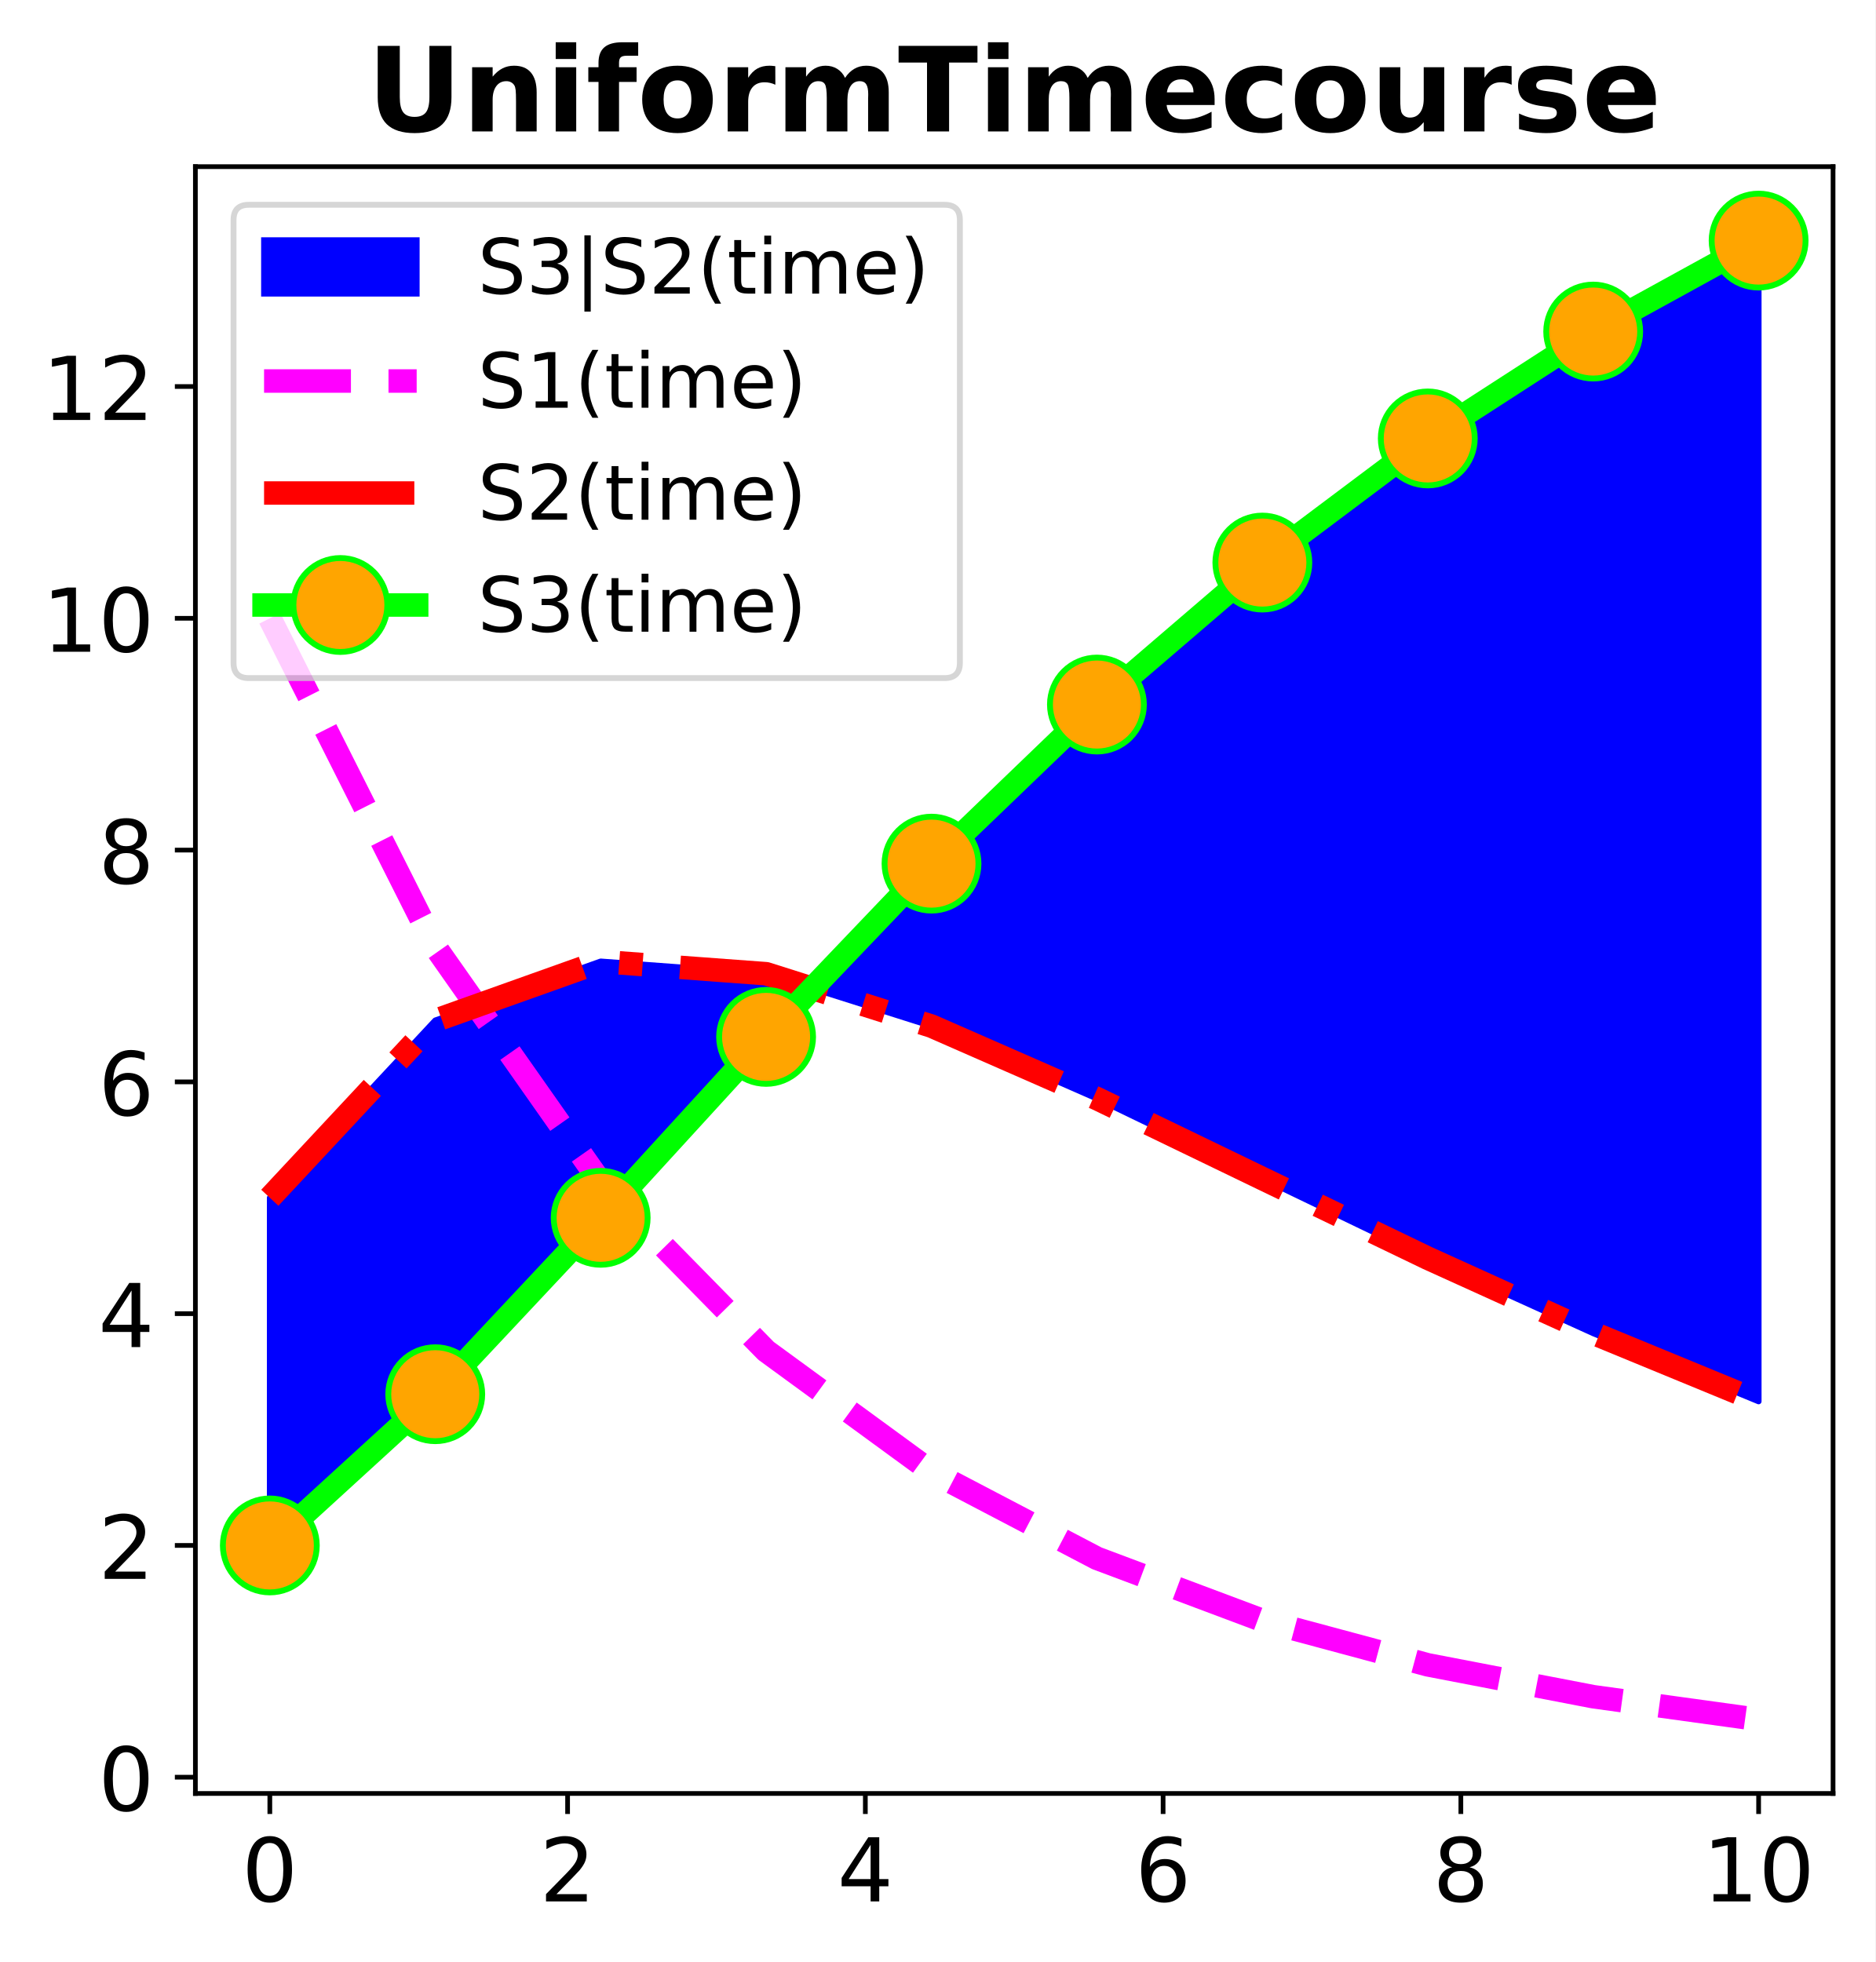
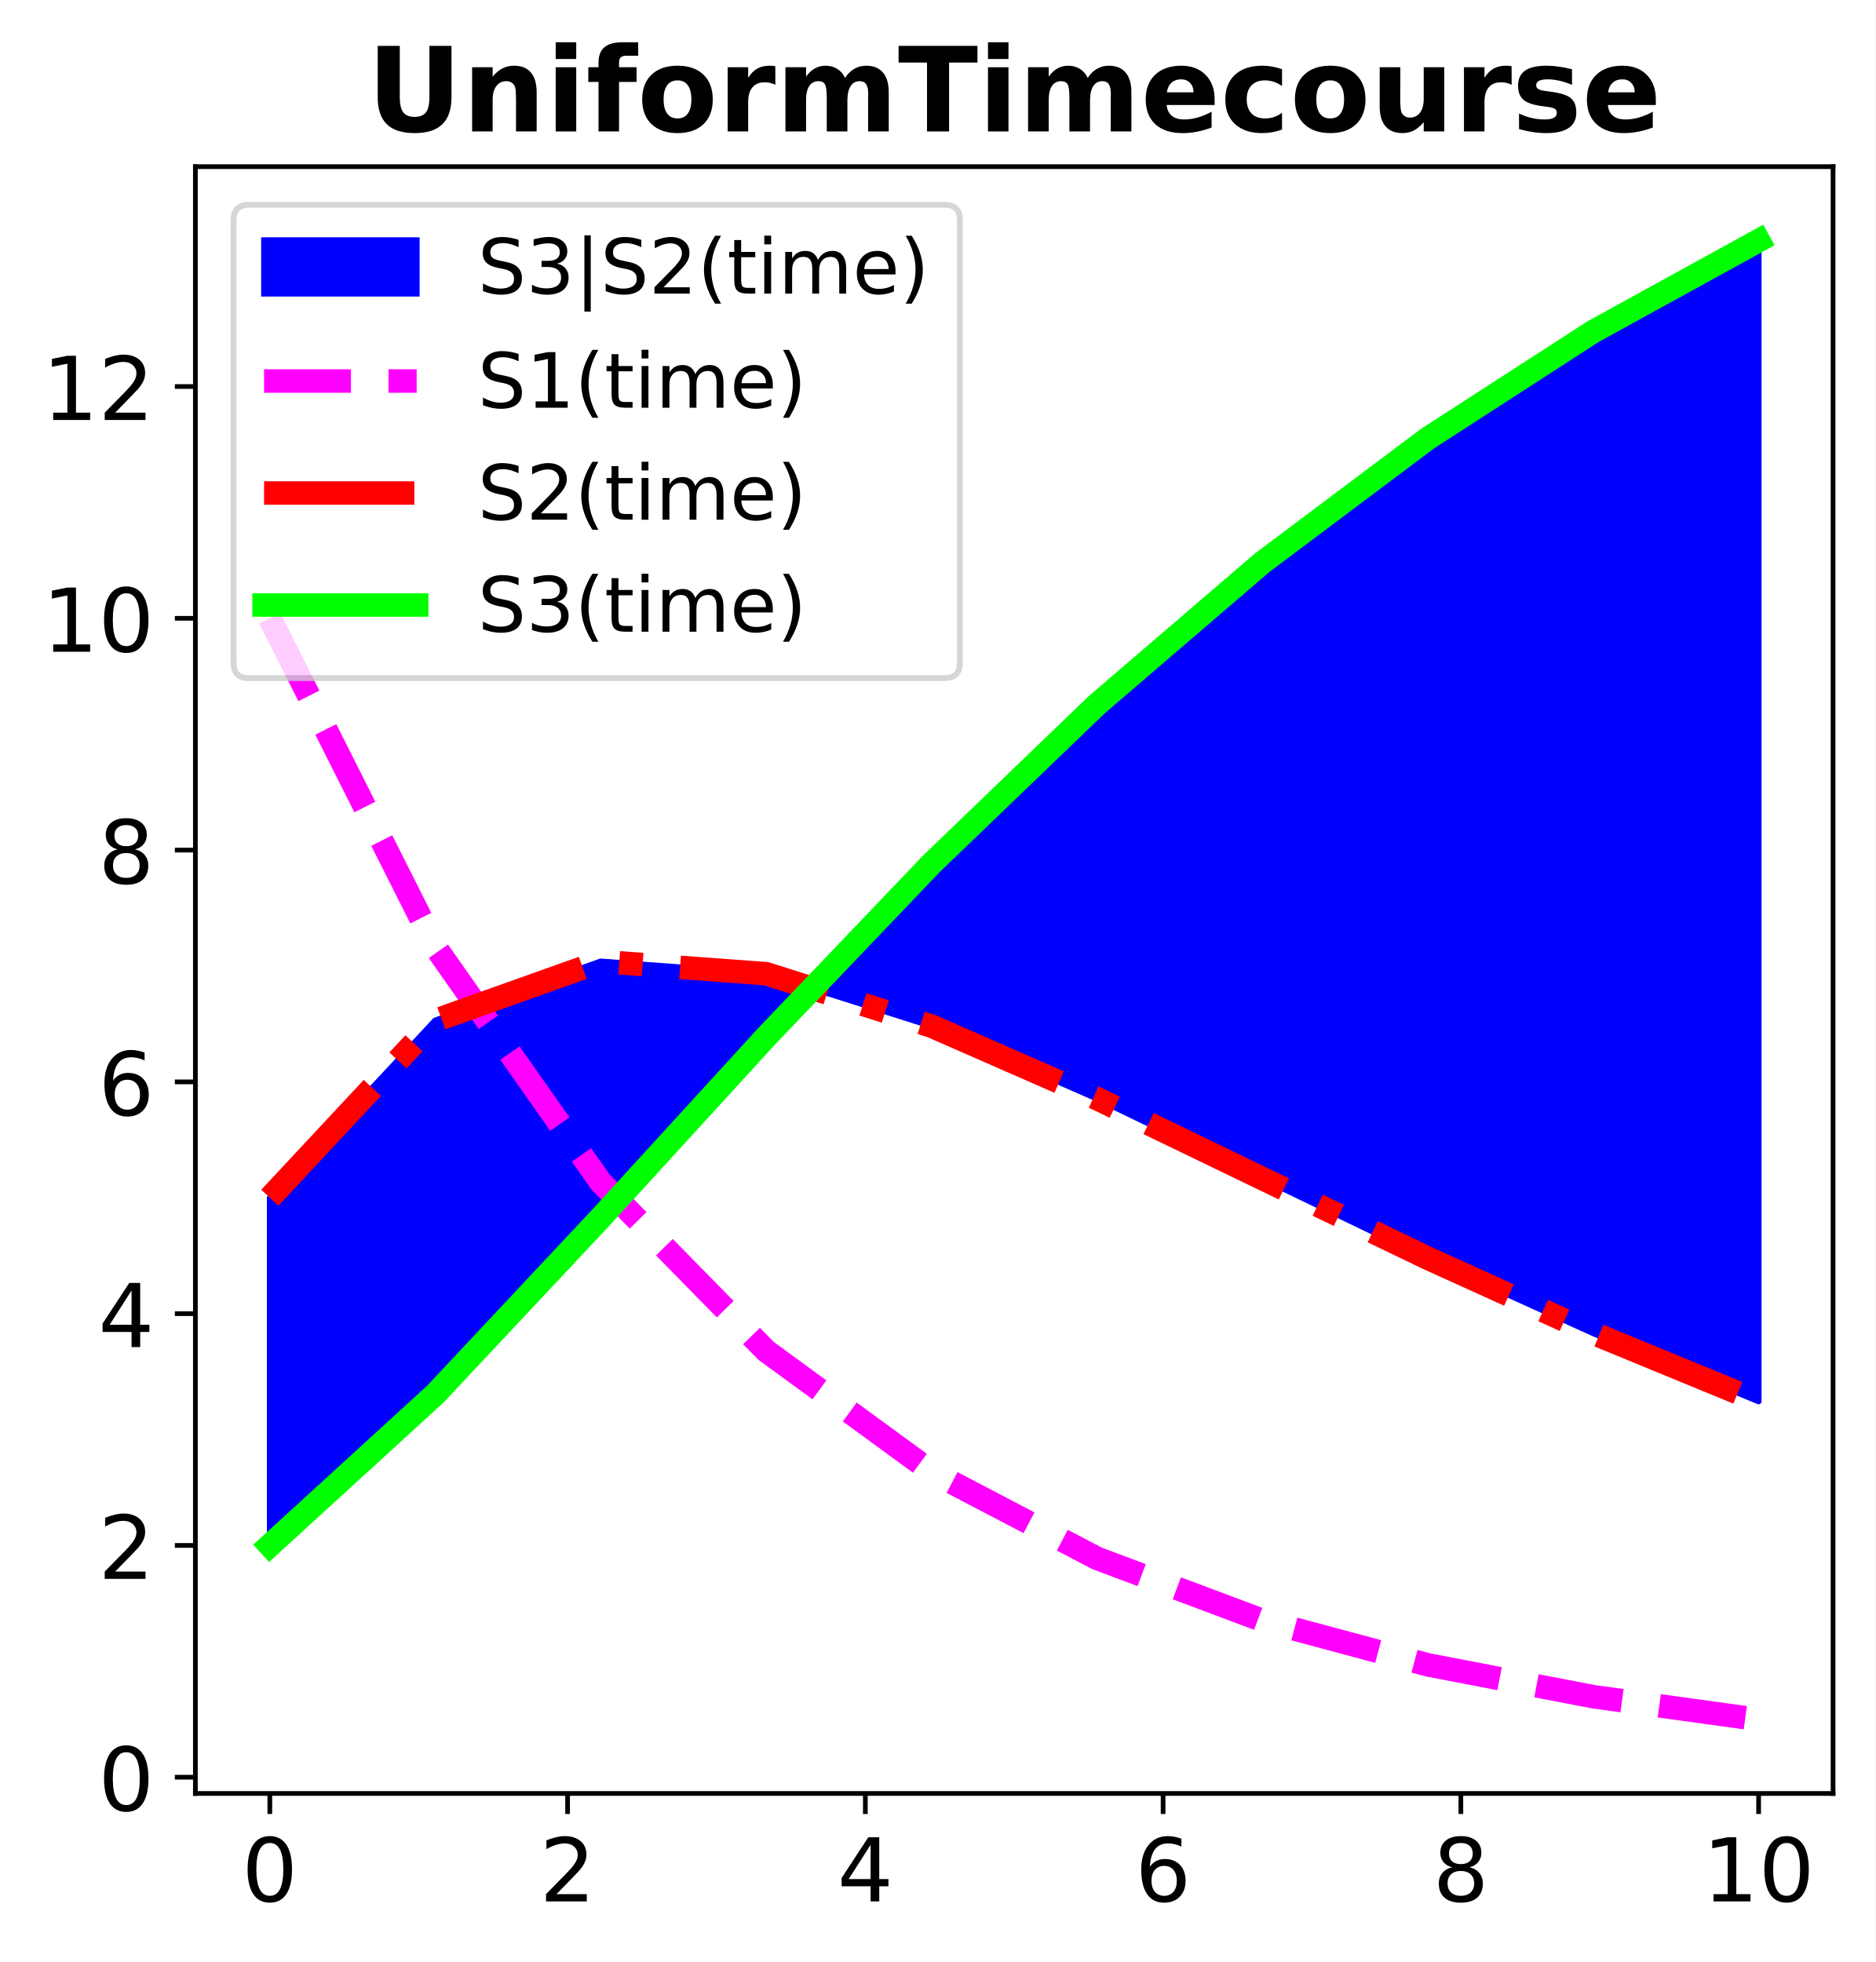
<svg xmlns="http://www.w3.org/2000/svg" xmlns:xlink="http://www.w3.org/1999/xlink" height="334.314pt" version="1.1" viewBox="0 0 319.488 334.314" width="319.488pt">
  <defs>
    <style type="text/css">*{stroke-linecap:butt;stroke-linejoin:round;}</style>
  </defs>
  <g id="figure_1">
    <g id="patch_1">
      <path d="M -0 334.314  L 319.488 334.314  L 319.488 0  L -0 0  z " style="fill:#ffffff;" />
    </g>
    <g id="axes_1">
      <g id="patch_2">
        <path d="M 33.288 305.597  L 312.288 305.597  L 312.288 28.397  L 33.288 28.397  z " style="fill:#ffffff;" />
      </g>
      <g id="PolyCollection_1">
        <defs>
-           <path d="M 45.969 -130.223  L 45.969 -70.98  L 74.151 -96.747  L 102.333 -126.807  L 130.515 -157.632  L 158.697 -187.155  L 186.878 -214.263  L 215.06 -238.455  L 243.242 -259.606  L 271.424 -277.819  L 299.606 -293.317  L 299.606 -95.529  L 299.606 -95.529  L 271.424 -107.137  L 243.242 -119.922  L 215.06 -133.498  L 186.878 -147.116  L 158.697 -159.469  L 130.515 -168.399  L 102.333 -170.484  L 74.151 -160.434  L 45.969 -130.223  z " id="m6fcbbfabed" style="stroke:#0000ff;" />
+           <path d="M 45.969 -130.223  L 45.969 -70.98  L 74.151 -96.747  L 102.333 -126.807  L 130.515 -157.632  L 158.697 -187.155  L 186.878 -214.263  L 215.06 -238.455  L 243.242 -259.606  L 271.424 -277.819  L 299.606 -293.317  L 299.606 -95.529  L 299.606 -95.529  L 271.424 -107.137  L 243.242 -119.922  L 215.06 -133.498  L 186.878 -147.116  L 158.697 -159.469  L 130.515 -168.399  L 102.333 -170.484  L 74.151 -160.434  L 45.969 -130.223  z " id="m573d98fba3" style="stroke:#0000ff;" />
        </defs>
-         <g clip-path="url(#p09090ed09e)">
-           <use style="fill:#0000ff;stroke:#0000ff;" x="0" xlink:href="#m6fcbbfabed" y="334.314" />
+         <g clip-path="url(#p37fb606cbb)">
+           <use style="fill:#0000ff;stroke:#0000ff;" x="0" xlink:href="#m573d98fba3" y="334.314" />
        </g>
      </g>
      <g id="matplotlib.axis_1">
        <g id="xtick_1">
          <g id="line2d_1">
            <defs>
-               <path d="M 0 0  L 0 3.5  " id="m0d4b6a801c" style="stroke:#000000;stroke-width:0.8;" />
+               <path d="M 0 0  L 0 3.5  " id="mf432961784" style="stroke:#000000;stroke-width:0.8;" />
            </defs>
            <g>
-               <use style="stroke:#000000;stroke-width:0.8;" x="45.969" xlink:href="#m0d4b6a801c" y="305.597" />
+               <use style="stroke:#000000;stroke-width:0.8;" x="45.969" xlink:href="#mf432961784" y="305.597" />
            </g>
          </g>
          <g id="text_1">
            <g transform="translate(41.19744 323.9945)scale(0.15 -0.15)">
              <defs>
                <path d="M 31.781 66.406  Q 24.172 66.406 20.328 58.906  Q 16.5 51.422 16.5 36.375  Q 16.5 21.391 20.328 13.891  Q 24.172 6.391 31.781 6.391  Q 39.453 6.391 43.281 13.891  Q 47.125 21.391 47.125 36.375  Q 47.125 51.422 43.281 58.906  Q 39.453 66.406 31.781 66.406  z M 31.781 74.219  Q 44.047 74.219 50.516 64.516  Q 56.984 54.828 56.984 36.375  Q 56.984 17.969 50.516 8.266  Q 44.047 -1.422 31.781 -1.422  Q 19.531 -1.422 13.062 8.266  Q 6.594 17.969 6.594 36.375  Q 6.594 54.828 13.062 64.516  Q 19.531 74.219 31.781 74.219  z " id="DejaVuSans-48" />
              </defs>
              <use xlink:href="#DejaVuSans-48" />
            </g>
          </g>
        </g>
        <g id="xtick_2">
          <g id="line2d_2">
            <g>
-               <use style="stroke:#000000;stroke-width:0.8;" x="96.697" xlink:href="#m0d4b6a801c" y="305.597" />
+               <use style="stroke:#000000;stroke-width:0.8;" x="96.697" xlink:href="#mf432961784" y="305.597" />
            </g>
          </g>
          <g id="text_2">
            <g transform="translate(91.92472 323.9945)scale(0.15 -0.15)">
              <defs>
                <path d="M 19.188 8.297  L 53.609 8.297  L 53.609 0  L 7.328 0  L 7.328 8.297  Q 12.938 14.109 22.625 23.891  Q 32.328 33.688 34.812 36.531  Q 39.547 41.844 41.422 45.531  Q 43.312 49.219 43.312 52.781  Q 43.312 58.594 39.234 62.25  Q 35.156 65.922 28.609 65.922  Q 23.969 65.922 18.812 64.312  Q 13.672 62.703 7.812 59.422  L 7.812 69.391  Q 13.766 71.781 18.938 73  Q 24.125 74.219 28.422 74.219  Q 39.75 74.219 46.484 68.547  Q 53.219 62.891 53.219 53.422  Q 53.219 48.922 51.531 44.891  Q 49.859 40.875 45.406 35.406  Q 44.188 33.984 37.641 27.219  Q 31.109 20.453 19.188 8.297  z " id="DejaVuSans-50" />
              </defs>
              <use xlink:href="#DejaVuSans-50" />
            </g>
          </g>
        </g>
        <g id="xtick_3">
          <g id="line2d_3">
            <g>
-               <use style="stroke:#000000;stroke-width:0.8;" x="147.424" xlink:href="#m0d4b6a801c" y="305.597" />
+               <use style="stroke:#000000;stroke-width:0.8;" x="147.424" xlink:href="#mf432961784" y="305.597" />
            </g>
          </g>
          <g id="text_3">
            <g transform="translate(142.652 323.9945)scale(0.15 -0.15)">
              <defs>
                <path d="M 37.797 64.312  L 12.891 25.391  L 37.797 25.391  z M 35.203 72.906  L 47.609 72.906  L 47.609 25.391  L 58.016 25.391  L 58.016 17.188  L 47.609 17.188  L 47.609 0  L 37.797 0  L 37.797 17.188  L 4.891 17.188  L 4.891 26.703  z " id="DejaVuSans-52" />
              </defs>
              <use xlink:href="#DejaVuSans-52" />
            </g>
          </g>
        </g>
        <g id="xtick_4">
          <g id="line2d_4">
            <g>
-               <use style="stroke:#000000;stroke-width:0.8;" x="198.151" xlink:href="#m0d4b6a801c" y="305.597" />
+               <use style="stroke:#000000;stroke-width:0.8;" x="198.151" xlink:href="#mf432961784" y="305.597" />
            </g>
          </g>
          <g id="text_4">
            <g transform="translate(193.3793 323.9945)scale(0.15 -0.15)">
              <defs>
                <path d="M 33.016 40.375  Q 26.375 40.375 22.484 35.828  Q 18.609 31.297 18.609 23.391  Q 18.609 15.531 22.484 10.953  Q 26.375 6.391 33.016 6.391  Q 39.656 6.391 43.531 10.953  Q 47.406 15.531 47.406 23.391  Q 47.406 31.297 43.531 35.828  Q 39.656 40.375 33.016 40.375  z M 52.594 71.297  L 52.594 62.312  Q 48.875 64.062 45.094 64.984  Q 41.312 65.922 37.594 65.922  Q 27.828 65.922 22.672 59.328  Q 17.531 52.734 16.797 39.406  Q 19.672 43.656 24.016 45.922  Q 28.375 48.188 33.594 48.188  Q 44.578 48.188 50.953 41.516  Q 57.328 34.859 57.328 23.391  Q 57.328 12.156 50.688 5.359  Q 44.047 -1.422 33.016 -1.422  Q 20.359 -1.422 13.672 8.266  Q 6.984 17.969 6.984 36.375  Q 6.984 53.656 15.188 63.938  Q 23.391 74.219 37.203 74.219  Q 40.922 74.219 44.703 73.484  Q 48.484 72.75 52.594 71.297  z " id="DejaVuSans-54" />
              </defs>
              <use xlink:href="#DejaVuSans-54" />
            </g>
          </g>
        </g>
        <g id="xtick_5">
          <g id="line2d_5">
            <g>
-               <use style="stroke:#000000;stroke-width:0.8;" x="248.878" xlink:href="#m0d4b6a801c" y="305.597" />
+               <use style="stroke:#000000;stroke-width:0.8;" x="248.878" xlink:href="#mf432961784" y="305.597" />
            </g>
          </g>
          <g id="text_5">
            <g transform="translate(244.1065 323.9945)scale(0.15 -0.15)">
              <defs>
                <path d="M 31.781 34.625  Q 24.75 34.625 20.719 30.859  Q 16.703 27.094 16.703 20.516  Q 16.703 13.922 20.719 10.156  Q 24.75 6.391 31.781 6.391  Q 38.812 6.391 42.859 10.172  Q 46.922 13.969 46.922 20.516  Q 46.922 27.094 42.891 30.859  Q 38.875 34.625 31.781 34.625  z M 21.922 38.812  Q 15.578 40.375 12.031 44.719  Q 8.5 49.078 8.5 55.328  Q 8.5 64.062 14.719 69.141  Q 20.953 74.219 31.781 74.219  Q 42.672 74.219 48.875 69.141  Q 55.078 64.062 55.078 55.328  Q 55.078 49.078 51.531 44.719  Q 48 40.375 41.703 38.812  Q 48.828 37.156 52.797 32.312  Q 56.781 27.484 56.781 20.516  Q 56.781 9.906 50.312 4.234  Q 43.844 -1.422 31.781 -1.422  Q 19.734 -1.422 13.25 4.234  Q 6.781 9.906 6.781 20.516  Q 6.781 27.484 10.781 32.312  Q 14.797 37.156 21.922 38.812  z M 18.312 54.391  Q 18.312 48.734 21.844 45.562  Q 25.391 42.391 31.781 42.391  Q 38.141 42.391 41.719 45.562  Q 45.312 48.734 45.312 54.391  Q 45.312 60.062 41.719 63.234  Q 38.141 66.406 31.781 66.406  Q 25.391 66.406 21.844 63.234  Q 18.312 60.062 18.312 54.391  z " id="DejaVuSans-56" />
              </defs>
              <use xlink:href="#DejaVuSans-56" />
            </g>
          </g>
        </g>
        <g id="xtick_6">
          <g id="line2d_6">
            <g>
-               <use style="stroke:#000000;stroke-width:0.8;" x="299.606" xlink:href="#m0d4b6a801c" y="305.597" />
+               <use style="stroke:#000000;stroke-width:0.8;" x="299.606" xlink:href="#mf432961784" y="305.597" />
            </g>
          </g>
          <g id="text_6">
            <g transform="translate(290.0619 323.9945)scale(0.15 -0.15)">
              <defs>
                <path d="M 12.406 8.297  L 28.516 8.297  L 28.516 63.922  L 10.984 60.406  L 10.984 69.391  L 28.422 72.906  L 38.281 72.906  L 38.281 8.297  L 54.391 8.297  L 54.391 0  L 12.406 0  z " id="DejaVuSans-49" />
              </defs>
              <use xlink:href="#DejaVuSans-49" />
              <use x="63.623" xlink:href="#DejaVuSans-48" />
            </g>
          </g>
        </g>
      </g>
      <g id="matplotlib.axis_2">
        <g id="ytick_1">
          <g id="line2d_7">
            <defs>
-               <path d="M 0 0  L -3.5 0  " id="m571664fd93" style="stroke:#000000;stroke-width:0.8;" />
+               <path d="M 0 0  L -3.5 0  " id="m149122f626" style="stroke:#000000;stroke-width:0.8;" />
            </defs>
            <g>
-               <use style="stroke:#000000;stroke-width:0.8;" x="33.288" xlink:href="#m571664fd93" y="302.829" />
+               <use style="stroke:#000000;stroke-width:0.8;" x="33.288" xlink:href="#m149122f626" y="302.829" />
            </g>
          </g>
          <g id="text_7">
            <g transform="translate(16.74375 308.5274)scale(0.15 -0.15)">
              <use xlink:href="#DejaVuSans-48" />
            </g>
          </g>
        </g>
        <g id="ytick_2">
          <g id="line2d_8">
            <g>
-               <use style="stroke:#000000;stroke-width:0.8;" x="33.288" xlink:href="#m571664fd93" y="263.334" />
+               <use style="stroke:#000000;stroke-width:0.8;" x="33.288" xlink:href="#m149122f626" y="263.334" />
            </g>
          </g>
          <g id="text_8">
            <g transform="translate(16.74375 269.0325)scale(0.15 -0.15)">
              <use xlink:href="#DejaVuSans-50" />
            </g>
          </g>
        </g>
        <g id="ytick_3">
          <g id="line2d_9">
            <g>
-               <use style="stroke:#000000;stroke-width:0.8;" x="33.288" xlink:href="#m571664fd93" y="223.839" />
+               <use style="stroke:#000000;stroke-width:0.8;" x="33.288" xlink:href="#m149122f626" y="223.839" />
            </g>
          </g>
          <g id="text_9">
            <g transform="translate(16.74375 229.5376)scale(0.15 -0.15)">
              <use xlink:href="#DejaVuSans-52" />
            </g>
          </g>
        </g>
        <g id="ytick_4">
          <g id="line2d_10">
            <g>
-               <use style="stroke:#000000;stroke-width:0.8;" x="33.288" xlink:href="#m571664fd93" y="184.344" />
+               <use style="stroke:#000000;stroke-width:0.8;" x="33.288" xlink:href="#m149122f626" y="184.344" />
            </g>
          </g>
          <g id="text_10">
            <g transform="translate(16.74375 190.0426)scale(0.15 -0.15)">
              <use xlink:href="#DejaVuSans-54" />
            </g>
          </g>
        </g>
        <g id="ytick_5">
          <g id="line2d_11">
            <g>
-               <use style="stroke:#000000;stroke-width:0.8;" x="33.288" xlink:href="#m571664fd93" y="144.849" />
+               <use style="stroke:#000000;stroke-width:0.8;" x="33.288" xlink:href="#m149122f626" y="144.849" />
            </g>
          </g>
          <g id="text_11">
            <g transform="translate(16.74375 150.5477)scale(0.15 -0.15)">
              <use xlink:href="#DejaVuSans-56" />
            </g>
          </g>
        </g>
        <g id="ytick_6">
          <g id="line2d_12">
            <g>
-               <use style="stroke:#000000;stroke-width:0.8;" x="33.288" xlink:href="#m571664fd93" y="105.354" />
+               <use style="stroke:#000000;stroke-width:0.8;" x="33.288" xlink:href="#m149122f626" y="105.354" />
            </g>
          </g>
          <g id="text_12">
            <g transform="translate(7.2 111.0528)scale(0.15 -0.15)">
              <use xlink:href="#DejaVuSans-49" />
              <use x="63.623" xlink:href="#DejaVuSans-48" />
            </g>
          </g>
        </g>
        <g id="ytick_7">
          <g id="line2d_13">
            <g>
-               <use style="stroke:#000000;stroke-width:0.8;" x="33.288" xlink:href="#m571664fd93" y="65.859" />
+               <use style="stroke:#000000;stroke-width:0.8;" x="33.288" xlink:href="#m149122f626" y="65.859" />
            </g>
          </g>
          <g id="text_13">
            <g transform="translate(7.2 71.55788)scale(0.15 -0.15)">
              <use xlink:href="#DejaVuSans-49" />
              <use x="63.623" xlink:href="#DejaVuSans-50" />
            </g>
          </g>
        </g>
      </g>
      <g id="line2d_14">
-         <path clip-path="url(#p09090ed09e)" d="M 45.969 105.354  L 74.151 161.332  L 102.333 201.442  L 130.515 230.182  L 158.697 250.775  L 186.878 265.53  L 215.06 276.103  L 243.242 283.679  L 271.424 289.107  L 299.606 292.997  " style="fill:none;stroke:#ff00ff;stroke-dasharray:14.8,6.4;stroke-dashoffset:0;stroke-width:4;" />
+         <path clip-path="url(#p37fb606cbb)" d="M 45.969 105.354  L 74.151 161.332  L 102.333 201.442  L 130.515 230.182  L 158.697 250.775  L 186.878 265.53  L 215.06 276.103  L 243.242 283.679  L 271.424 289.107  L 299.606 292.997  " style="fill:none;stroke:#ff00ff;stroke-dasharray:14.8,6.4;stroke-dashoffset:0;stroke-width:4;" />
      </g>
      <g id="line2d_15">
-         <path clip-path="url(#p09090ed09e)" d="M 45.969 204.091  L 74.151 173.88  L 102.333 163.83  L 130.515 165.915  L 158.697 174.845  L 186.878 187.198  L 215.06 200.816  L 243.242 214.392  L 271.424 227.177  L 299.606 238.785  " style="fill:none;stroke:#ff0000;stroke-dasharray:25.6,6.4,4,6.4;stroke-dashoffset:0;stroke-width:4;" />
+         <path clip-path="url(#p37fb606cbb)" d="M 45.969 204.091  L 74.151 173.88  L 102.333 163.83  L 130.515 165.915  L 158.697 174.845  L 186.878 187.198  L 215.06 200.816  L 243.242 214.392  L 271.424 227.177  L 299.606 238.785  " style="fill:none;stroke:#ff0000;stroke-dasharray:25.6,6.4,4,6.4;stroke-dashoffset:0;stroke-width:4;" />
      </g>
      <g id="line2d_16">
-         <path clip-path="url(#p09090ed09e)" d="M 45.969 263.334  L 74.151 237.567  L 102.333 207.507  L 130.515 176.682  L 158.697 147.159  L 186.878 120.051  L 215.06 95.859  L 243.242 74.708  L 271.424 56.495  L 299.606 40.997  " style="fill:none;stroke:#00ff00;stroke-linecap:square;stroke-width:4;" />
-         <defs>
-           <path d="M 0 8  C 2.122 8 4.157 7.157 5.657 5.657  C 7.157 4.157 8 2.122 8 0  C 8 -2.122 7.157 -4.157 5.657 -5.657  C 4.157 -7.157 2.122 -8 0 -8  C -2.122 -8 -4.157 -7.157 -5.657 -5.657  C -7.157 -4.157 -8 -2.122 -8 0  C -8 2.122 -7.157 4.157 -5.657 5.657  C -4.157 7.157 -2.122 8 0 8  z " id="mfa6caa5bc5" style="stroke:#00ff00;" />
-         </defs>
-         <g clip-path="url(#p09090ed09e)">
-           <use style="fill:#ffa500;stroke:#00ff00;" x="45.969" xlink:href="#mfa6caa5bc5" y="263.334" />
-           <use style="fill:#ffa500;stroke:#00ff00;" x="74.151" xlink:href="#mfa6caa5bc5" y="237.567" />
-           <use style="fill:#ffa500;stroke:#00ff00;" x="102.333" xlink:href="#mfa6caa5bc5" y="207.507" />
-           <use style="fill:#ffa500;stroke:#00ff00;" x="130.515" xlink:href="#mfa6caa5bc5" y="176.682" />
-           <use style="fill:#ffa500;stroke:#00ff00;" x="158.697" xlink:href="#mfa6caa5bc5" y="147.159" />
-           <use style="fill:#ffa500;stroke:#00ff00;" x="186.878" xlink:href="#mfa6caa5bc5" y="120.051" />
-           <use style="fill:#ffa500;stroke:#00ff00;" x="215.06" xlink:href="#mfa6caa5bc5" y="95.859" />
-           <use style="fill:#ffa500;stroke:#00ff00;" x="243.242" xlink:href="#mfa6caa5bc5" y="74.708" />
-           <use style="fill:#ffa500;stroke:#00ff00;" x="271.424" xlink:href="#mfa6caa5bc5" y="56.495" />
-           <use style="fill:#ffa500;stroke:#00ff00;" x="299.606" xlink:href="#mfa6caa5bc5" y="40.997" />
-         </g>
+         <path clip-path="url(#p37fb606cbb)" d="M 45.969 263.334  L 74.151 237.567  L 102.333 207.507  L 130.515 176.682  L 158.697 147.159  L 186.878 120.051  L 215.06 95.859  L 243.242 74.708  L 271.424 56.495  L 299.606 40.997  " style="fill:none;stroke:#00ff00;stroke-linecap:square;stroke-width:4;" />
      </g>
      <g id="patch_3">
        <path d="M 33.288 305.597  L 33.288 28.397  " style="fill:none;stroke:#000000;stroke-linecap:square;stroke-linejoin:miter;stroke-width:0.8;" />
      </g>
      <g id="patch_4">
        <path d="M 312.288 305.597  L 312.288 28.397  " style="fill:none;stroke:#000000;stroke-linecap:square;stroke-linejoin:miter;stroke-width:0.8;" />
      </g>
      <g id="patch_5">
        <path d="M 33.288 305.597  L 312.288 305.597  " style="fill:none;stroke:#000000;stroke-linecap:square;stroke-linejoin:miter;stroke-width:0.8;" />
      </g>
      <g id="patch_6">
        <path d="M 33.288 28.397  L 312.288 28.397  " style="fill:none;stroke:#000000;stroke-linecap:square;stroke-linejoin:miter;stroke-width:0.8;" />
      </g>
      <g id="text_14">
        <g transform="translate(62.5125 22.39688)scale(0.2 -0.2)">
          <defs>
            <path d="M 9.188 72.906  L 27.984 72.906  L 27.984 29.203  Q 27.984 20.172 30.938 16.281  Q 33.891 12.406 40.578 12.406  Q 47.312 12.406 50.266 16.281  Q 53.219 20.172 53.219 29.203  L 53.219 72.906  L 72.016 72.906  L 72.016 29.203  Q 72.016 13.719 64.25 6.141  Q 56.5 -1.422 40.578 -1.422  Q 24.703 -1.422 16.938 6.141  Q 9.188 13.719 9.188 29.203  z " id="DejaVuSans-Bold-85" />
            <path d="M 63.375 33.297  L 63.375 0  L 45.797 0  L 45.797 5.422  L 45.797 25.484  Q 45.797 32.562 45.484 35.25  Q 45.172 37.938 44.391 39.203  Q 43.359 40.922 41.594 41.875  Q 39.844 42.828 37.594 42.828  Q 32.125 42.828 29 38.594  Q 25.875 34.375 25.875 26.906  L 25.875 0  L 8.406 0  L 8.406 54.688  L 25.875 54.688  L 25.875 46.688  Q 29.828 51.469 34.266 53.734  Q 38.719 56 44.094 56  Q 53.562 56 58.469 50.188  Q 63.375 44.391 63.375 33.297  z " id="DejaVuSans-Bold-110" />
            <path d="M 8.406 54.688  L 25.875 54.688  L 25.875 0  L 8.406 0  z M 8.406 75.984  L 25.875 75.984  L 25.875 61.719  L 8.406 61.719  z " id="DejaVuSans-Bold-105" />
            <path d="M 44.391 75.984  L 44.391 64.5  L 34.719 64.5  Q 31 64.5 29.531 63.156  Q 28.078 61.812 28.078 58.5  L 28.078 54.688  L 43.016 54.688  L 43.016 42.188  L 28.078 42.188  L 28.078 0  L 10.594 0  L 10.594 42.188  L 1.906 42.188  L 1.906 54.688  L 10.594 54.688  L 10.594 58.5  Q 10.594 67.438 15.578 71.703  Q 20.562 75.984 31 75.984  z " id="DejaVuSans-Bold-102" />
            <path d="M 34.422 43.5  Q 28.609 43.5 25.562 39.328  Q 22.516 35.156 22.516 27.297  Q 22.516 19.438 25.562 15.25  Q 28.609 11.078 34.422 11.078  Q 40.141 11.078 43.156 15.25  Q 46.188 19.438 46.188 27.297  Q 46.188 35.156 43.156 39.328  Q 40.141 43.5 34.422 43.5  z M 34.422 56  Q 48.531 56 56.469 48.375  Q 64.406 40.766 64.406 27.297  Q 64.406 13.812 56.469 6.188  Q 48.531 -1.422 34.422 -1.422  Q 20.266 -1.422 12.281 6.188  Q 4.297 13.812 4.297 27.297  Q 4.297 40.766 12.281 48.375  Q 20.266 56 34.422 56  z " id="DejaVuSans-Bold-111" />
            <path d="M 49.031 39.797  Q 46.734 40.875 44.453 41.375  Q 42.188 41.891 39.891 41.891  Q 33.156 41.891 29.516 37.562  Q 25.875 33.25 25.875 25.203  L 25.875 0  L 8.406 0  L 8.406 54.688  L 25.875 54.688  L 25.875 45.703  Q 29.25 51.078 33.609 53.531  Q 37.984 56 44.094 56  Q 44.969 56 45.984 55.922  Q 47.016 55.859 48.969 55.609  z " id="DejaVuSans-Bold-114" />
            <path d="M 59.078 45.609  Q 62.406 50.688 66.969 53.344  Q 71.531 56 77 56  Q 86.422 56 91.359 50.188  Q 96.297 44.391 96.297 33.297  L 96.297 0  L 78.719 0  L 78.719 28.516  Q 78.766 29.156 78.781 29.828  Q 78.812 30.516 78.812 31.781  Q 78.812 37.594 77.094 40.203  Q 75.391 42.828 71.578 42.828  Q 66.609 42.828 63.891 38.719  Q 61.188 34.625 61.078 26.859  L 61.078 0  L 43.5 0  L 43.5 28.516  Q 43.5 37.594 41.938 40.203  Q 40.375 42.828 36.375 42.828  Q 31.344 42.828 28.609 38.703  Q 25.875 34.578 25.875 26.906  L 25.875 0  L 8.297 0  L 8.297 54.688  L 25.875 54.688  L 25.875 46.688  Q 29.109 51.312 33.281 53.656  Q 37.453 56 42.484 56  Q 48.141 56 52.484 53.266  Q 56.844 50.531 59.078 45.609  z " id="DejaVuSans-Bold-109" />
            <path d="M 0.484 72.906  L 67.672 72.906  L 67.672 58.688  L 43.5 58.688  L 43.5 0  L 24.703 0  L 24.703 58.688  L 0.484 58.688  z " id="DejaVuSans-Bold-84" />
            <path d="M 62.984 27.484  L 62.984 22.516  L 22.125 22.516  Q 22.75 16.359 26.562 13.281  Q 30.375 10.203 37.203 10.203  Q 42.719 10.203 48.5 11.844  Q 54.297 13.484 60.406 16.797  L 60.406 3.328  Q 54.203 0.984 48 -0.219  Q 41.797 -1.422 35.594 -1.422  Q 20.75 -1.422 12.516 6.125  Q 4.297 13.672 4.297 27.297  Q 4.297 40.672 12.375 48.328  Q 20.453 56 34.625 56  Q 47.516 56 55.25 48.234  Q 62.984 40.484 62.984 27.484  z M 45.016 33.297  Q 45.016 38.281 42.109 41.328  Q 39.203 44.391 34.516 44.391  Q 29.438 44.391 26.266 41.531  Q 23.094 38.672 22.312 33.297  z " id="DejaVuSans-Bold-101" />
            <path d="M 52.594 52.984  L 52.594 38.719  Q 49.031 41.156 45.438 42.328  Q 41.844 43.5 37.984 43.5  Q 30.672 43.5 26.594 39.234  Q 22.516 34.969 22.516 27.297  Q 22.516 19.625 26.594 15.344  Q 30.672 11.078 37.984 11.078  Q 42.094 11.078 45.781 12.297  Q 49.469 13.531 52.594 15.922  L 52.594 1.609  Q 48.484 0.094 44.266 -0.656  Q 40.047 -1.422 35.797 -1.422  Q 21 -1.422 12.641 6.172  Q 4.297 13.766 4.297 27.297  Q 4.297 40.828 12.641 48.406  Q 21 56 35.797 56  Q 40.094 56 44.266 55.25  Q 48.438 54.5 52.594 52.984  z " id="DejaVuSans-Bold-99" />
            <path d="M 7.812 21.297  L 7.812 54.688  L 25.391 54.688  L 25.391 49.219  Q 25.391 44.781 25.344 38.062  Q 25.297 31.344 25.297 29.109  Q 25.297 22.516 25.641 19.609  Q 25.984 16.703 26.812 15.375  Q 27.875 13.672 29.609 12.734  Q 31.344 11.812 33.594 11.812  Q 39.062 11.812 42.188 16.016  Q 45.312 20.219 45.312 27.688  L 45.312 54.688  L 62.797 54.688  L 62.797 0  L 45.312 0  L 45.312 7.906  Q 41.359 3.125 36.938 0.844  Q 32.516 -1.422 27.203 -1.422  Q 17.719 -1.422 12.766 4.391  Q 7.812 10.203 7.812 21.297  z " id="DejaVuSans-Bold-117" />
            <path d="M 51.125 52.984  L 51.125 39.703  Q 45.516 42.047 40.281 43.219  Q 35.062 44.391 30.422 44.391  Q 25.438 44.391 23.016 43.141  Q 20.609 41.891 20.609 39.312  Q 20.609 37.203 22.438 36.078  Q 24.266 34.969 29 34.422  L 32.078 33.984  Q 45.516 32.281 50.141 28.375  Q 54.781 24.469 54.781 16.109  Q 54.781 7.375 48.328 2.969  Q 41.891 -1.422 29.109 -1.422  Q 23.688 -1.422 17.891 -0.562  Q 12.109 0.297 6 2  L 6 15.281  Q 11.234 12.75 16.719 11.469  Q 22.219 10.203 27.875 10.203  Q 33.016 10.203 35.594 11.609  Q 38.188 13.031 38.188 15.828  Q 38.188 18.172 36.406 19.312  Q 34.625 20.453 29.297 21.094  L 26.219 21.484  Q 14.547 22.953 9.859 26.906  Q 5.172 30.859 5.172 38.922  Q 5.172 47.609 11.125 51.797  Q 17.094 56 29.391 56  Q 34.234 56 39.547 55.266  Q 44.875 54.547 51.125 52.984  z " id="DejaVuSans-Bold-115" />
          </defs>
          <use xlink:href="#DejaVuSans-Bold-85" />
          <use x="81.201" xlink:href="#DejaVuSans-Bold-110" />
          <use x="152.393" xlink:href="#DejaVuSans-Bold-105" />
          <use x="186.67" xlink:href="#DejaVuSans-Bold-102" />
          <use x="230.176" xlink:href="#DejaVuSans-Bold-111" />
          <use x="298.877" xlink:href="#DejaVuSans-Bold-114" />
          <use x="348.193" xlink:href="#DejaVuSans-Bold-109" />
          <use x="452.393" xlink:href="#DejaVuSans-Bold-84" />
          <use x="520.605" xlink:href="#DejaVuSans-Bold-105" />
          <use x="554.883" xlink:href="#DejaVuSans-Bold-109" />
          <use x="659.082" xlink:href="#DejaVuSans-Bold-101" />
          <use x="726.904" xlink:href="#DejaVuSans-Bold-99" />
          <use x="786.182" xlink:href="#DejaVuSans-Bold-111" />
          <use x="854.883" xlink:href="#DejaVuSans-Bold-117" />
          <use x="926.074" xlink:href="#DejaVuSans-Bold-114" />
          <use x="975.391" xlink:href="#DejaVuSans-Bold-115" />
          <use x="1034.912" xlink:href="#DejaVuSans-Bold-101" />
        </g>
      </g>
      <g id="legend_1">
        <g id="patch_7">
          <path d="M 42.388 115.542  L 160.929 115.542  Q 163.529 115.542 163.529 112.942  L 163.529 37.497  Q 163.529 34.897 160.929 34.897  L 42.388 34.897  Q 39.788 34.897 39.788 37.497  L 39.788 112.942  Q 39.788 115.542 42.388 115.542  z " style="fill:#ffffff;opacity:0.8;stroke:#cccccc;stroke-linejoin:miter;" />
        </g>
        <g id="patch_8">
          <path d="M 44.987 50.032  L 70.987 50.032  L 70.987 40.932  L 44.987 40.932  z " style="fill:#0000ff;stroke:#0000ff;stroke-linejoin:miter;" />
        </g>
        <g id="text_15">
          <g transform="translate(81.3875 50.03172)scale(0.13 -0.13)">
            <defs>
              <path d="M 53.516 70.516  L 53.516 60.891  Q 47.906 63.578 42.922 64.891  Q 37.938 66.219 33.297 66.219  Q 25.25 66.219 20.875 63.094  Q 16.5 59.969 16.5 54.203  Q 16.5 49.359 19.406 46.891  Q 22.312 44.438 30.422 42.922  L 36.375 41.703  Q 47.406 39.594 52.656 34.297  Q 57.906 29 57.906 20.125  Q 57.906 9.516 50.797 4.047  Q 43.703 -1.422 29.984 -1.422  Q 24.812 -1.422 18.969 -0.25  Q 13.141 0.922 6.891 3.219  L 6.891 13.375  Q 12.891 10.016 18.656 8.297  Q 24.422 6.594 29.984 6.594  Q 38.422 6.594 43.016 9.906  Q 47.609 13.234 47.609 19.391  Q 47.609 24.75 44.312 27.781  Q 41.016 30.812 33.5 32.328  L 27.484 33.5  Q 16.453 35.688 11.516 40.375  Q 6.594 45.062 6.594 53.422  Q 6.594 63.094 13.406 68.656  Q 20.219 74.219 32.172 74.219  Q 37.312 74.219 42.625 73.281  Q 47.953 72.359 53.516 70.516  z " id="DejaVuSans-83" />
              <path d="M 40.578 39.312  Q 47.656 37.797 51.625 33  Q 55.609 28.219 55.609 21.188  Q 55.609 10.406 48.188 4.484  Q 40.766 -1.422 27.094 -1.422  Q 22.516 -1.422 17.656 -0.516  Q 12.797 0.391 7.625 2.203  L 7.625 11.719  Q 11.719 9.328 16.594 8.109  Q 21.484 6.891 26.812 6.891  Q 36.078 6.891 40.938 10.547  Q 45.797 14.203 45.797 21.188  Q 45.797 27.641 41.281 31.266  Q 36.766 34.906 28.719 34.906  L 20.219 34.906  L 20.219 43.016  L 29.109 43.016  Q 36.375 43.016 40.234 45.922  Q 44.094 48.828 44.094 54.297  Q 44.094 59.906 40.109 62.906  Q 36.141 65.922 28.719 65.922  Q 24.656 65.922 20.016 65.031  Q 15.375 64.156 9.812 62.312  L 9.812 71.094  Q 15.438 72.656 20.344 73.438  Q 25.25 74.219 29.594 74.219  Q 40.828 74.219 47.359 69.109  Q 53.906 64.016 53.906 55.328  Q 53.906 49.266 50.438 45.094  Q 46.969 40.922 40.578 39.312  z " id="DejaVuSans-51" />
              <path d="M 21 76.422  L 21 -23.578  L 12.703 -23.578  L 12.703 76.422  z " id="DejaVuSans-124" />
              <path d="M 31 75.875  Q 24.469 64.656 21.281 53.656  Q 18.109 42.672 18.109 31.391  Q 18.109 20.125 21.312 9.062  Q 24.516 -2 31 -13.188  L 23.188 -13.188  Q 15.875 -1.703 12.234 9.375  Q 8.594 20.453 8.594 31.391  Q 8.594 42.281 12.203 53.312  Q 15.828 64.359 23.188 75.875  z " id="DejaVuSans-40" />
              <path d="M 18.312 70.219  L 18.312 54.688  L 36.812 54.688  L 36.812 47.703  L 18.312 47.703  L 18.312 18.016  Q 18.312 11.328 20.141 9.422  Q 21.969 7.516 27.594 7.516  L 36.812 7.516  L 36.812 0  L 27.594 0  Q 17.188 0 13.234 3.875  Q 9.281 7.766 9.281 18.016  L 9.281 47.703  L 2.688 47.703  L 2.688 54.688  L 9.281 54.688  L 9.281 70.219  z " id="DejaVuSans-116" />
              <path d="M 9.422 54.688  L 18.406 54.688  L 18.406 0  L 9.422 0  z M 9.422 75.984  L 18.406 75.984  L 18.406 64.594  L 9.422 64.594  z " id="DejaVuSans-105" />
              <path d="M 52 44.188  Q 55.375 50.25 60.062 53.125  Q 64.75 56 71.094 56  Q 79.641 56 84.281 50.016  Q 88.922 44.047 88.922 33.016  L 88.922 0  L 79.891 0  L 79.891 32.719  Q 79.891 40.578 77.094 44.375  Q 74.312 48.188 68.609 48.188  Q 61.625 48.188 57.562 43.547  Q 53.516 38.922 53.516 30.906  L 53.516 0  L 44.484 0  L 44.484 32.719  Q 44.484 40.625 41.703 44.406  Q 38.922 48.188 33.109 48.188  Q 26.219 48.188 22.156 43.531  Q 18.109 38.875 18.109 30.906  L 18.109 0  L 9.078 0  L 9.078 54.688  L 18.109 54.688  L 18.109 46.188  Q 21.188 51.219 25.484 53.609  Q 29.781 56 35.688 56  Q 41.656 56 45.828 52.969  Q 50 49.953 52 44.188  z " id="DejaVuSans-109" />
              <path d="M 56.203 29.594  L 56.203 25.203  L 14.891 25.203  Q 15.484 15.922 20.484 11.062  Q 25.484 6.203 34.422 6.203  Q 39.594 6.203 44.453 7.469  Q 49.312 8.734 54.109 11.281  L 54.109 2.781  Q 49.266 0.734 44.188 -0.344  Q 39.109 -1.422 33.891 -1.422  Q 20.797 -1.422 13.156 6.188  Q 5.516 13.812 5.516 26.812  Q 5.516 40.234 12.766 48.109  Q 20.016 56 32.328 56  Q 43.359 56 49.781 48.891  Q 56.203 41.797 56.203 29.594  z M 47.219 32.234  Q 47.125 39.594 43.094 43.984  Q 39.062 48.391 32.422 48.391  Q 24.906 48.391 20.391 44.141  Q 15.875 39.891 15.188 32.172  z " id="DejaVuSans-101" />
              <path d="M 8.016 75.875  L 15.828 75.875  Q 23.141 64.359 26.781 53.312  Q 30.422 42.281 30.422 31.391  Q 30.422 20.453 26.781 9.375  Q 23.141 -1.703 15.828 -13.188  L 8.016 -13.188  Q 14.5 -2 17.703 9.062  Q 20.906 20.125 20.906 31.391  Q 20.906 42.672 17.703 53.656  Q 14.5 64.656 8.016 75.875  z " id="DejaVuSans-41" />
            </defs>
            <use xlink:href="#DejaVuSans-83" />
            <use x="63.477" xlink:href="#DejaVuSans-51" />
            <use x="127.1" xlink:href="#DejaVuSans-124" />
            <use x="160.791" xlink:href="#DejaVuSans-83" />
            <use x="224.268" xlink:href="#DejaVuSans-50" />
            <use x="287.891" xlink:href="#DejaVuSans-40" />
            <use x="326.904" xlink:href="#DejaVuSans-116" />
            <use x="366.113" xlink:href="#DejaVuSans-105" />
            <use x="393.896" xlink:href="#DejaVuSans-109" />
            <use x="491.309" xlink:href="#DejaVuSans-101" />
            <use x="552.832" xlink:href="#DejaVuSans-41" />
          </g>
        </g>
        <g id="line2d_17">
          <path d="M 44.987 64.925  L 70.987 64.925  " style="fill:none;stroke:#ff00ff;stroke-dasharray:14.8,6.4;stroke-dashoffset:0;stroke-width:4;" />
        </g>
        <g id="line2d_18" />
        <g id="text_16">
          <g transform="translate(81.3875 69.47484)scale(0.13 -0.13)">
            <use xlink:href="#DejaVuSans-83" />
            <use x="63.477" xlink:href="#DejaVuSans-49" />
            <use x="127.1" xlink:href="#DejaVuSans-40" />
            <use x="166.113" xlink:href="#DejaVuSans-116" />
            <use x="205.322" xlink:href="#DejaVuSans-105" />
            <use x="233.105" xlink:href="#DejaVuSans-109" />
            <use x="330.518" xlink:href="#DejaVuSans-101" />
            <use x="392.041" xlink:href="#DejaVuSans-41" />
          </g>
        </g>
        <g id="line2d_19">
          <path d="M 44.987 84.006  L 70.987 84.006  " style="fill:none;stroke:#ff0000;stroke-dasharray:25.6,6.4,4,6.4;stroke-dashoffset:0;stroke-width:4;" />
        </g>
        <g id="line2d_20" />
        <g id="text_17">
          <g transform="translate(81.3875 88.55641)scale(0.13 -0.13)">
            <use xlink:href="#DejaVuSans-83" />
            <use x="63.477" xlink:href="#DejaVuSans-50" />
            <use x="127.1" xlink:href="#DejaVuSans-40" />
            <use x="166.113" xlink:href="#DejaVuSans-116" />
            <use x="205.322" xlink:href="#DejaVuSans-105" />
            <use x="233.105" xlink:href="#DejaVuSans-109" />
            <use x="330.518" xlink:href="#DejaVuSans-101" />
            <use x="392.041" xlink:href="#DejaVuSans-41" />
          </g>
        </g>
        <g id="line2d_21">
          <path d="M 44.987 103.088  L 70.987 103.088  " style="fill:none;stroke:#00ff00;stroke-linecap:square;stroke-width:4;" />
        </g>
-         <g id="line2d_22">
-           <g>
-             <use style="fill:#ffa500;stroke:#00ff00;" x="57.987" xlink:href="#mfa6caa5bc5" y="103.088" />
-           </g>
-         </g>
+         <g id="line2d_22" />
        <g id="text_18">
          <g transform="translate(81.3875 107.638)scale(0.13 -0.13)">
            <use xlink:href="#DejaVuSans-83" />
            <use x="63.477" xlink:href="#DejaVuSans-51" />
            <use x="127.1" xlink:href="#DejaVuSans-40" />
            <use x="166.113" xlink:href="#DejaVuSans-116" />
            <use x="205.322" xlink:href="#DejaVuSans-105" />
            <use x="233.105" xlink:href="#DejaVuSans-109" />
            <use x="330.518" xlink:href="#DejaVuSans-101" />
            <use x="392.041" xlink:href="#DejaVuSans-41" />
          </g>
        </g>
      </g>
    </g>
  </g>
  <defs>
-     <clipPath id="p09090ed09e">
+     <clipPath id="p37fb606cbb">
      <rect height="277.2" width="279" x="33.288" y="28.397" />
    </clipPath>
  </defs>
</svg>
